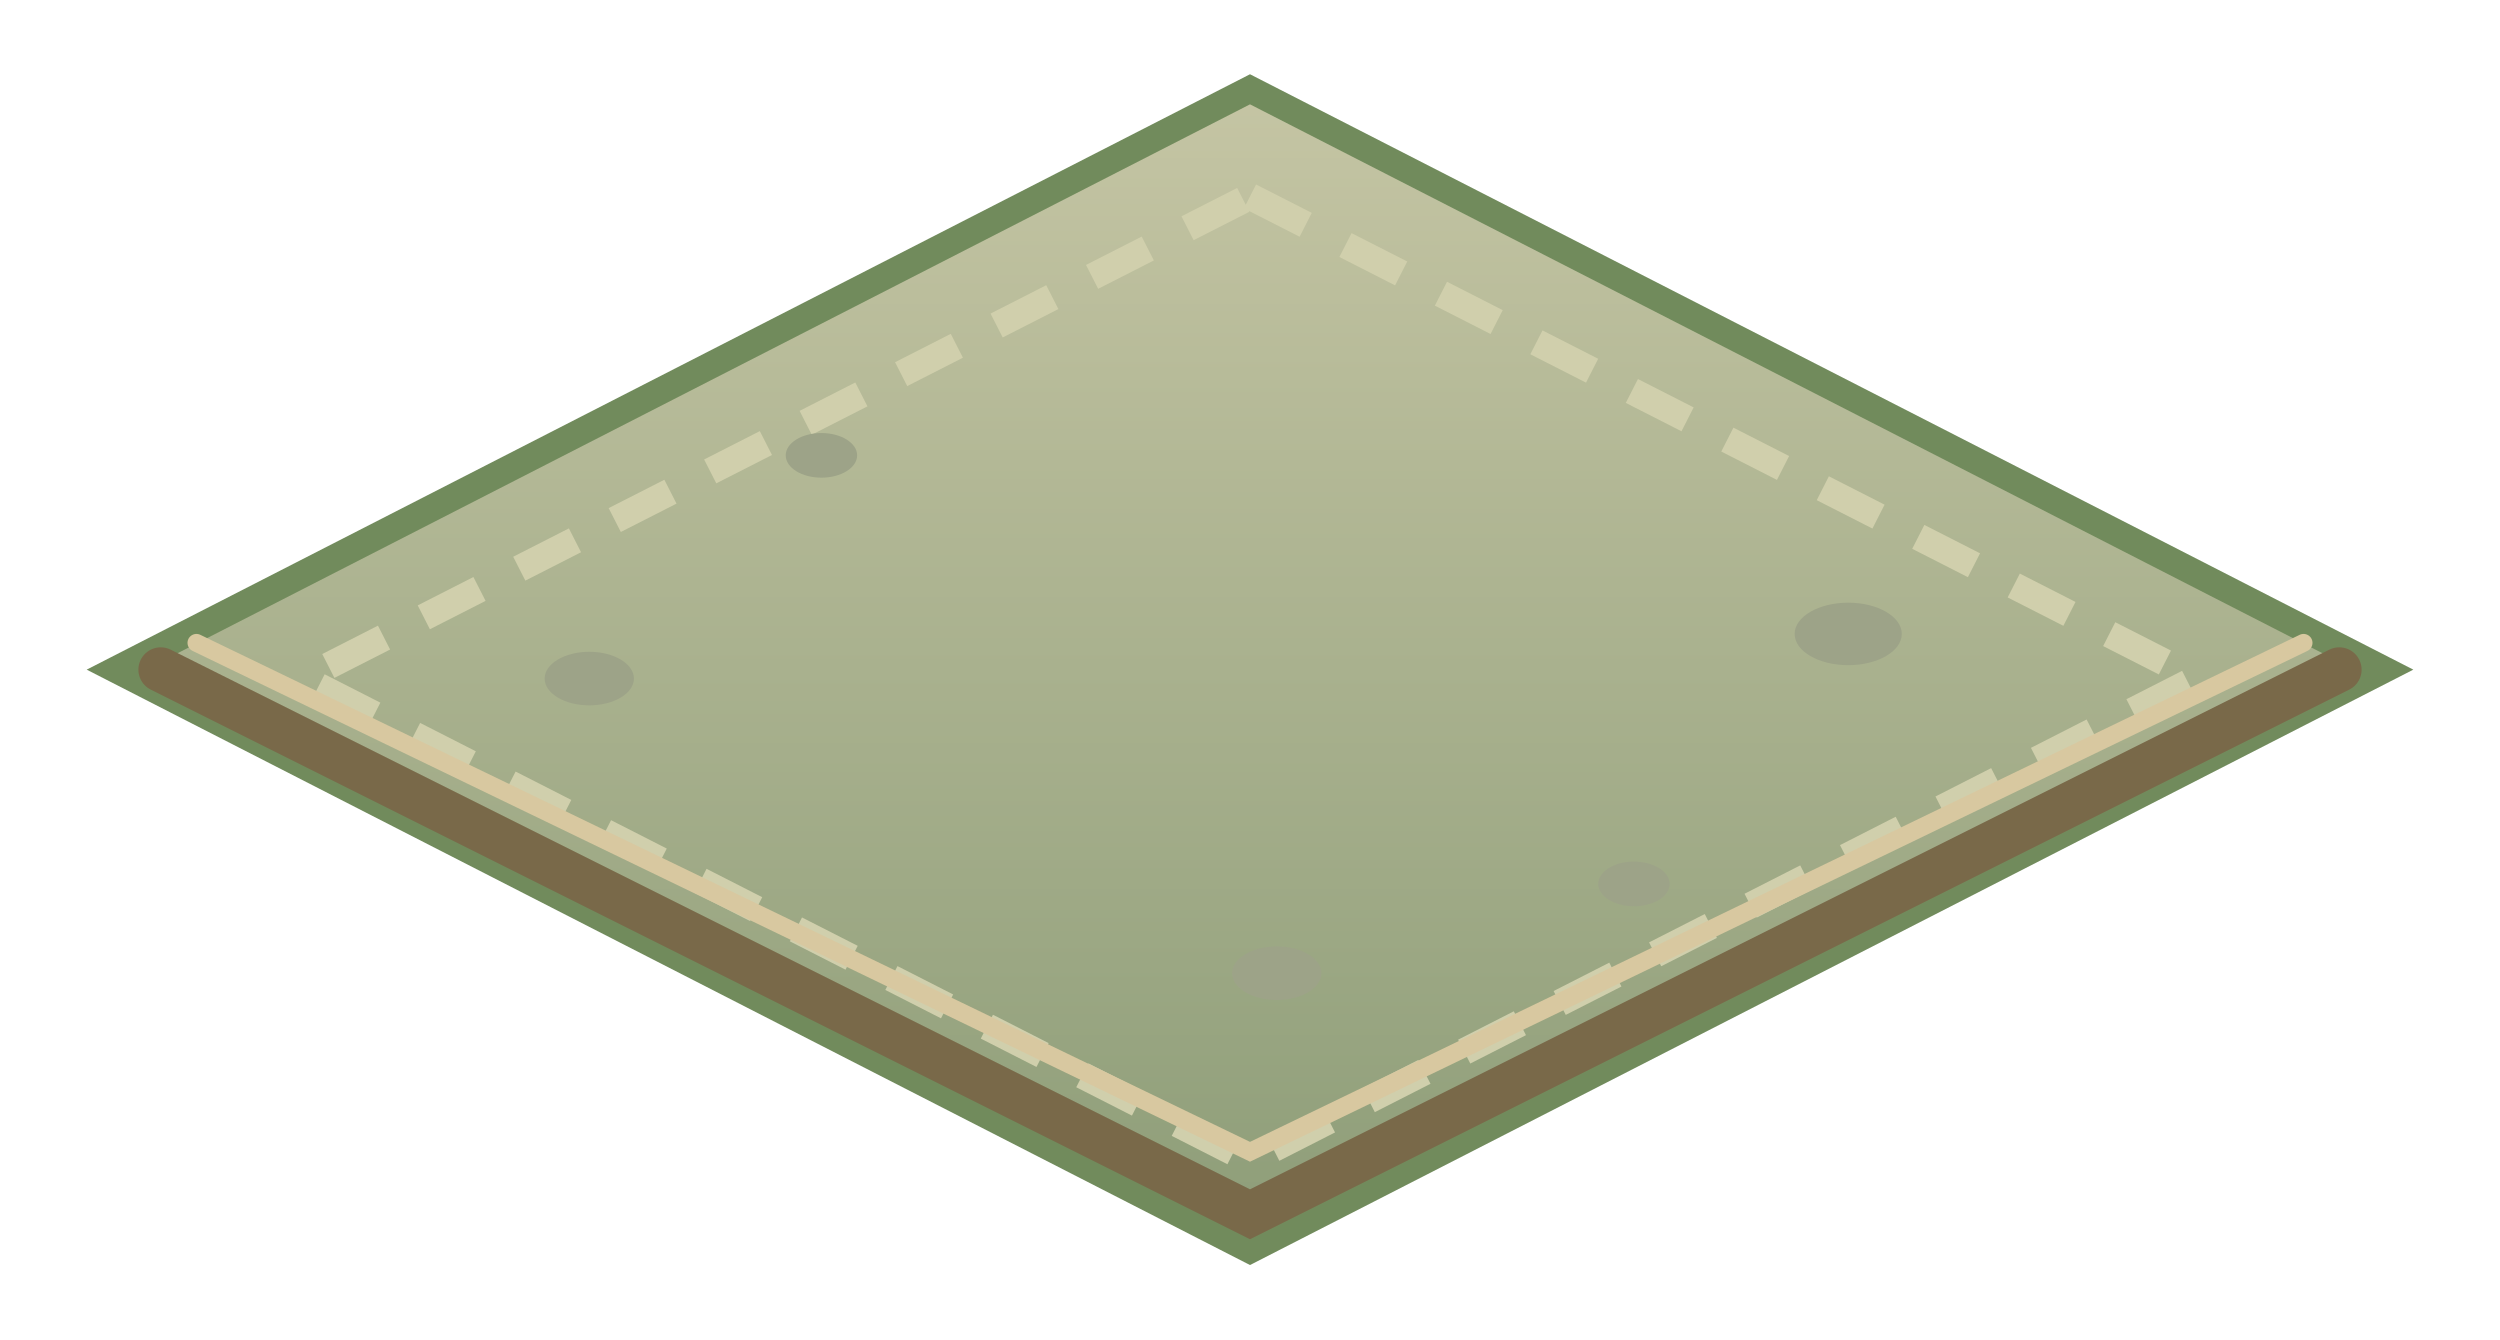
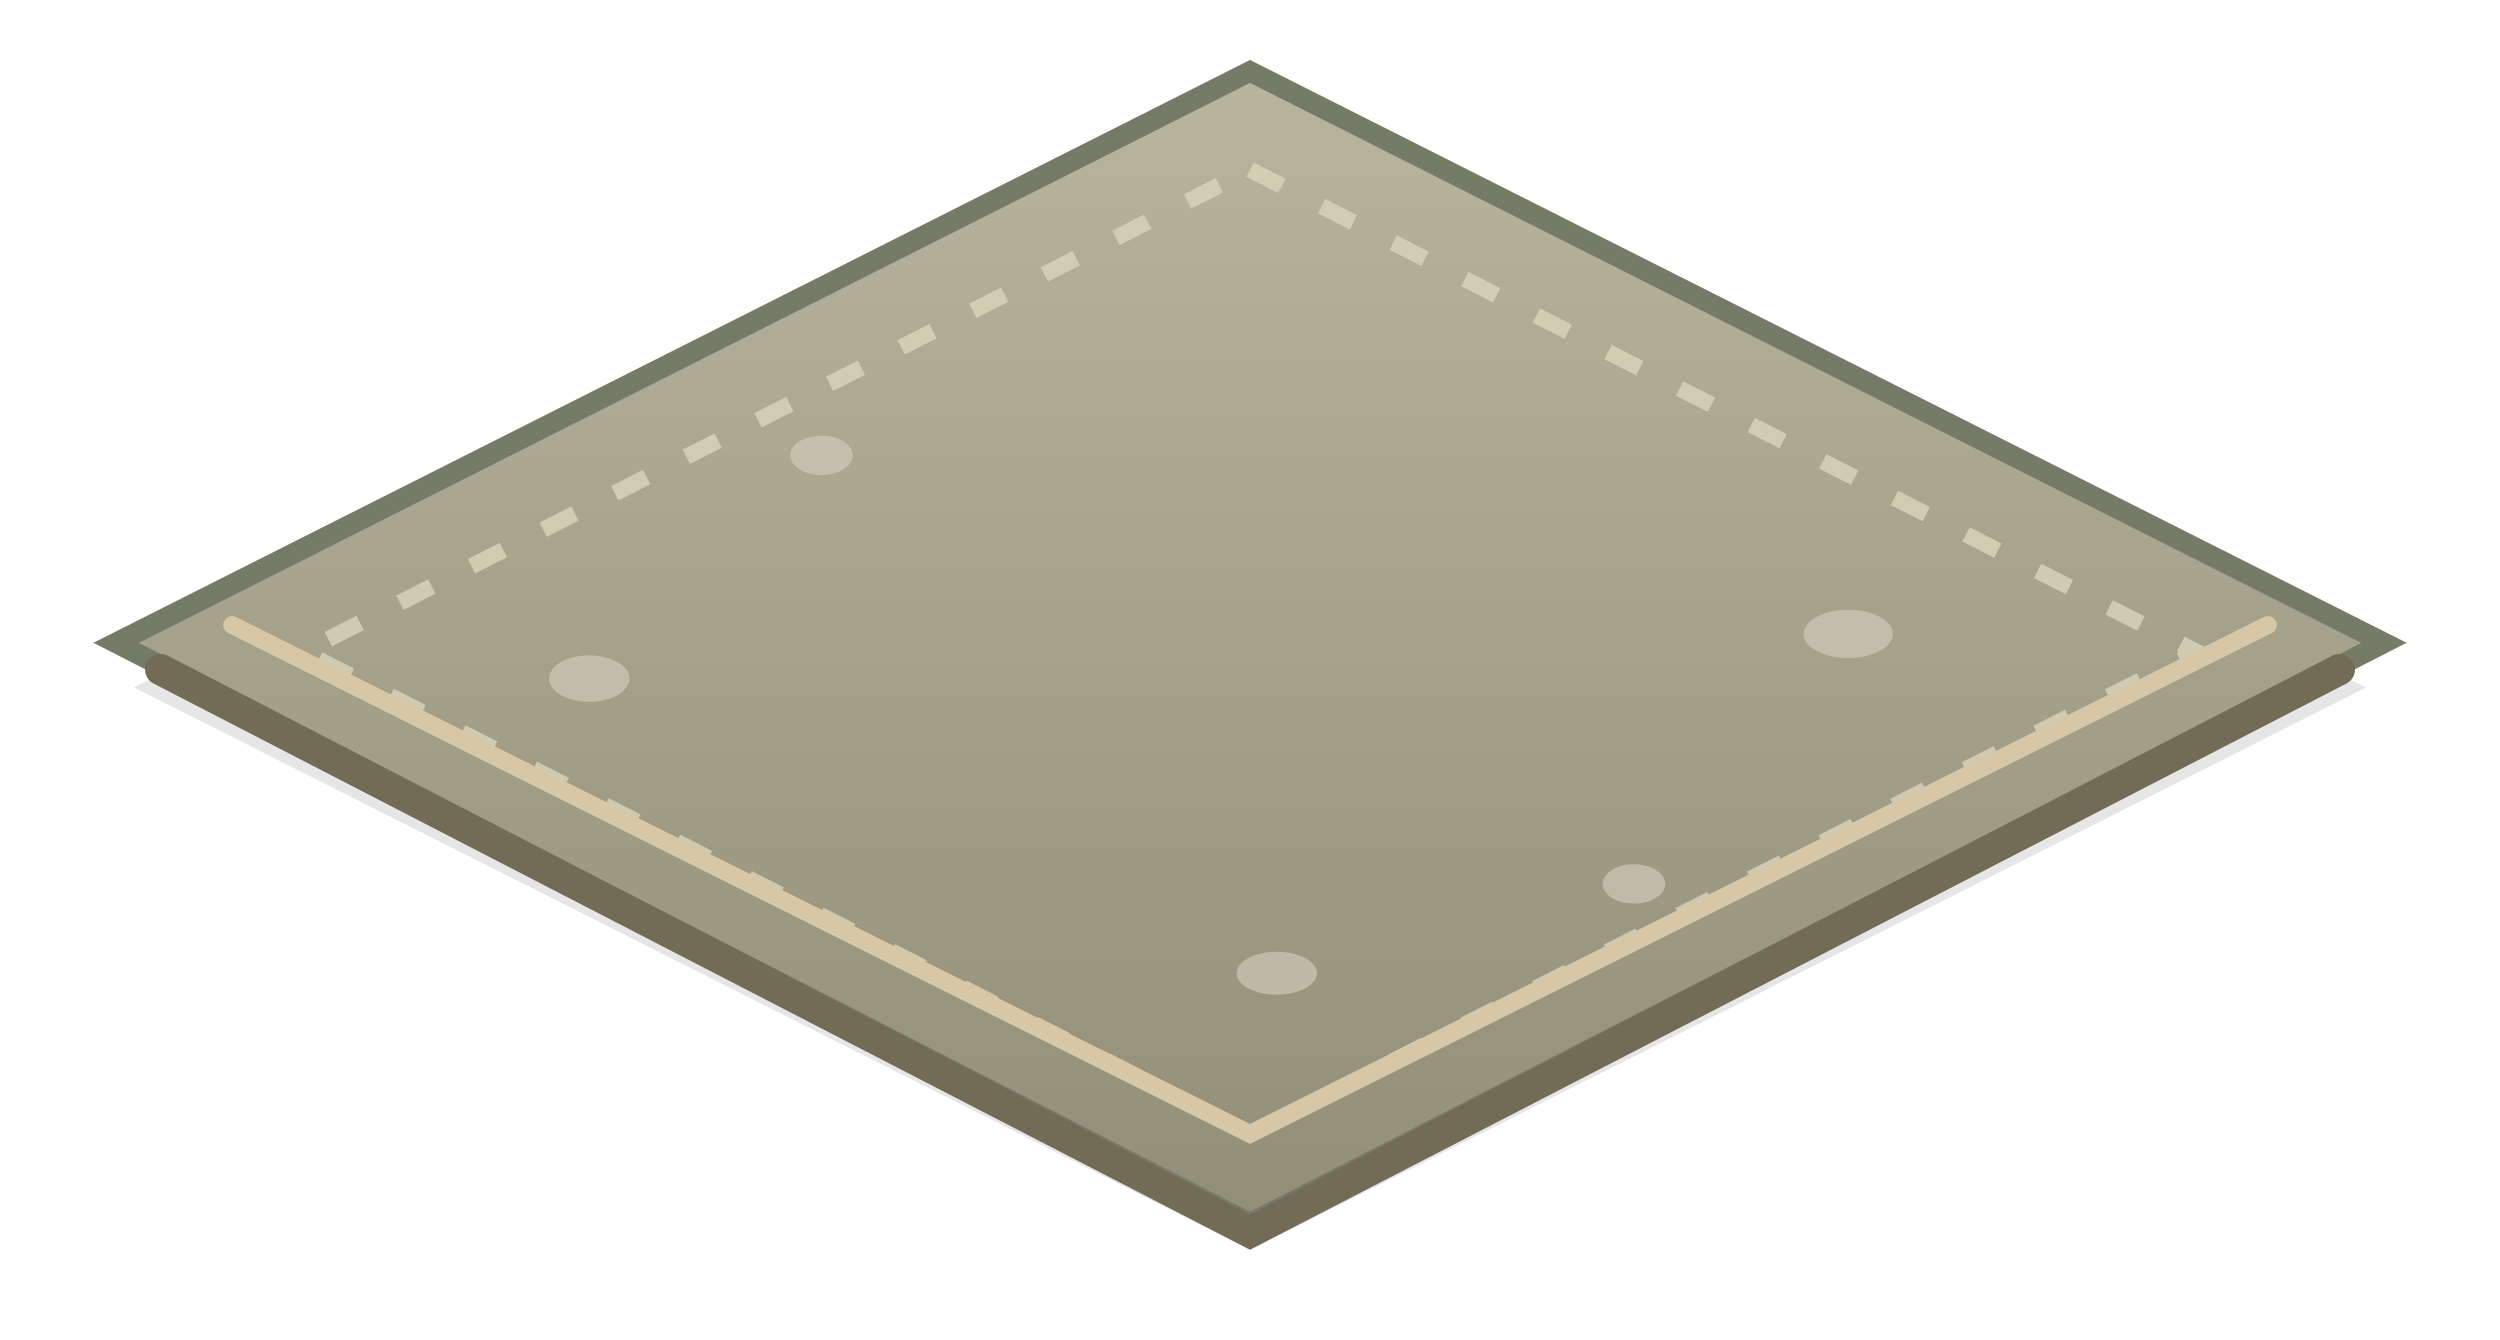
<svg xmlns="http://www.w3.org/2000/svg" viewBox="0 0 280 150">
  <defs>
    <linearGradient id="dirt" x1="0" y1="0" x2="0" y2="1">
-       <stop stop-color="#c5c5a4" />
-       <stop offset="1" stop-color="#8d9d78" />
+       <stop stop-color="#b7b59e" />
+       <stop offset="1" stop-color="#928f79" />
    </linearGradient>
  </defs>
-   <path d="M140 12 L267 76 L140 141 L13 76Z" fill="#718b5d" opacity=".3" />
-   <path d="M140 10 L267 75 L140 140 L13 75Z" fill="url(#dirt)" stroke="#718b5c" stroke-width="3" />
-   <path d="M140 22 L246 76 L140 130 L34 76Z" fill="none" stroke="#d0cfac" stroke-width="3" stroke-dasharray="7 5" />
-   <path d="M18 75 L140 136 L262 75" fill="none" stroke="#796949" stroke-width="5" stroke-linecap="round" />
-   <path d="M22 72 L140 129 L258 72" fill="none" stroke="#d8c8a0" stroke-width="2" stroke-linecap="round" />
-   <g fill="#9da388">
-     <ellipse cx="66" cy="76" rx="5" ry="3" />
-     <ellipse cx="207" cy="71" rx="6" ry="3.5" />
-     <ellipse cx="143" cy="109" rx="5" ry="3" />
-     <ellipse cx="92" cy="51" rx="4" ry="2.5" />
-     <ellipse cx="183" cy="99" rx="4" ry="2.5" />
+   <path d="M140 15 L265 77 L140 140 L15 77Z" fill="#343e3020" />
+   <path d="M140 8 L267 72 L140 137 L13 72Z" fill="url(#dirt)" stroke="#767b67" stroke-width="2.3" />
+   <path d="M140 19 L246 73 L140 127 L34 73Z" fill="none" stroke="#d8d1b9" stroke-width="1.8" stroke-dasharray="4 5" opacity=".85" />
+   <path d="M18 75 L140 138 L262 75" fill="none" stroke="#736b55" stroke-width="3.5" stroke-linecap="round" />
+   <path d="M26 70 L140 127 L254 70" fill="none" stroke="#d6c7a6" stroke-width="2" stroke-linecap="round" />
+   <g fill="#d3cdb8" opacity=".65">
+     <ellipse cx="66" cy="76" rx="4.5" ry="2.6" />
+     <ellipse cx="207" cy="71" rx="5" ry="2.7" />
+     <ellipse cx="143" cy="109" rx="4.5" ry="2.4" />
+     <ellipse cx="92" cy="51" rx="3.5" ry="2.2" />
+     <ellipse cx="183" cy="99" rx="3.5" ry="2.2" />
  </g>
</svg>
